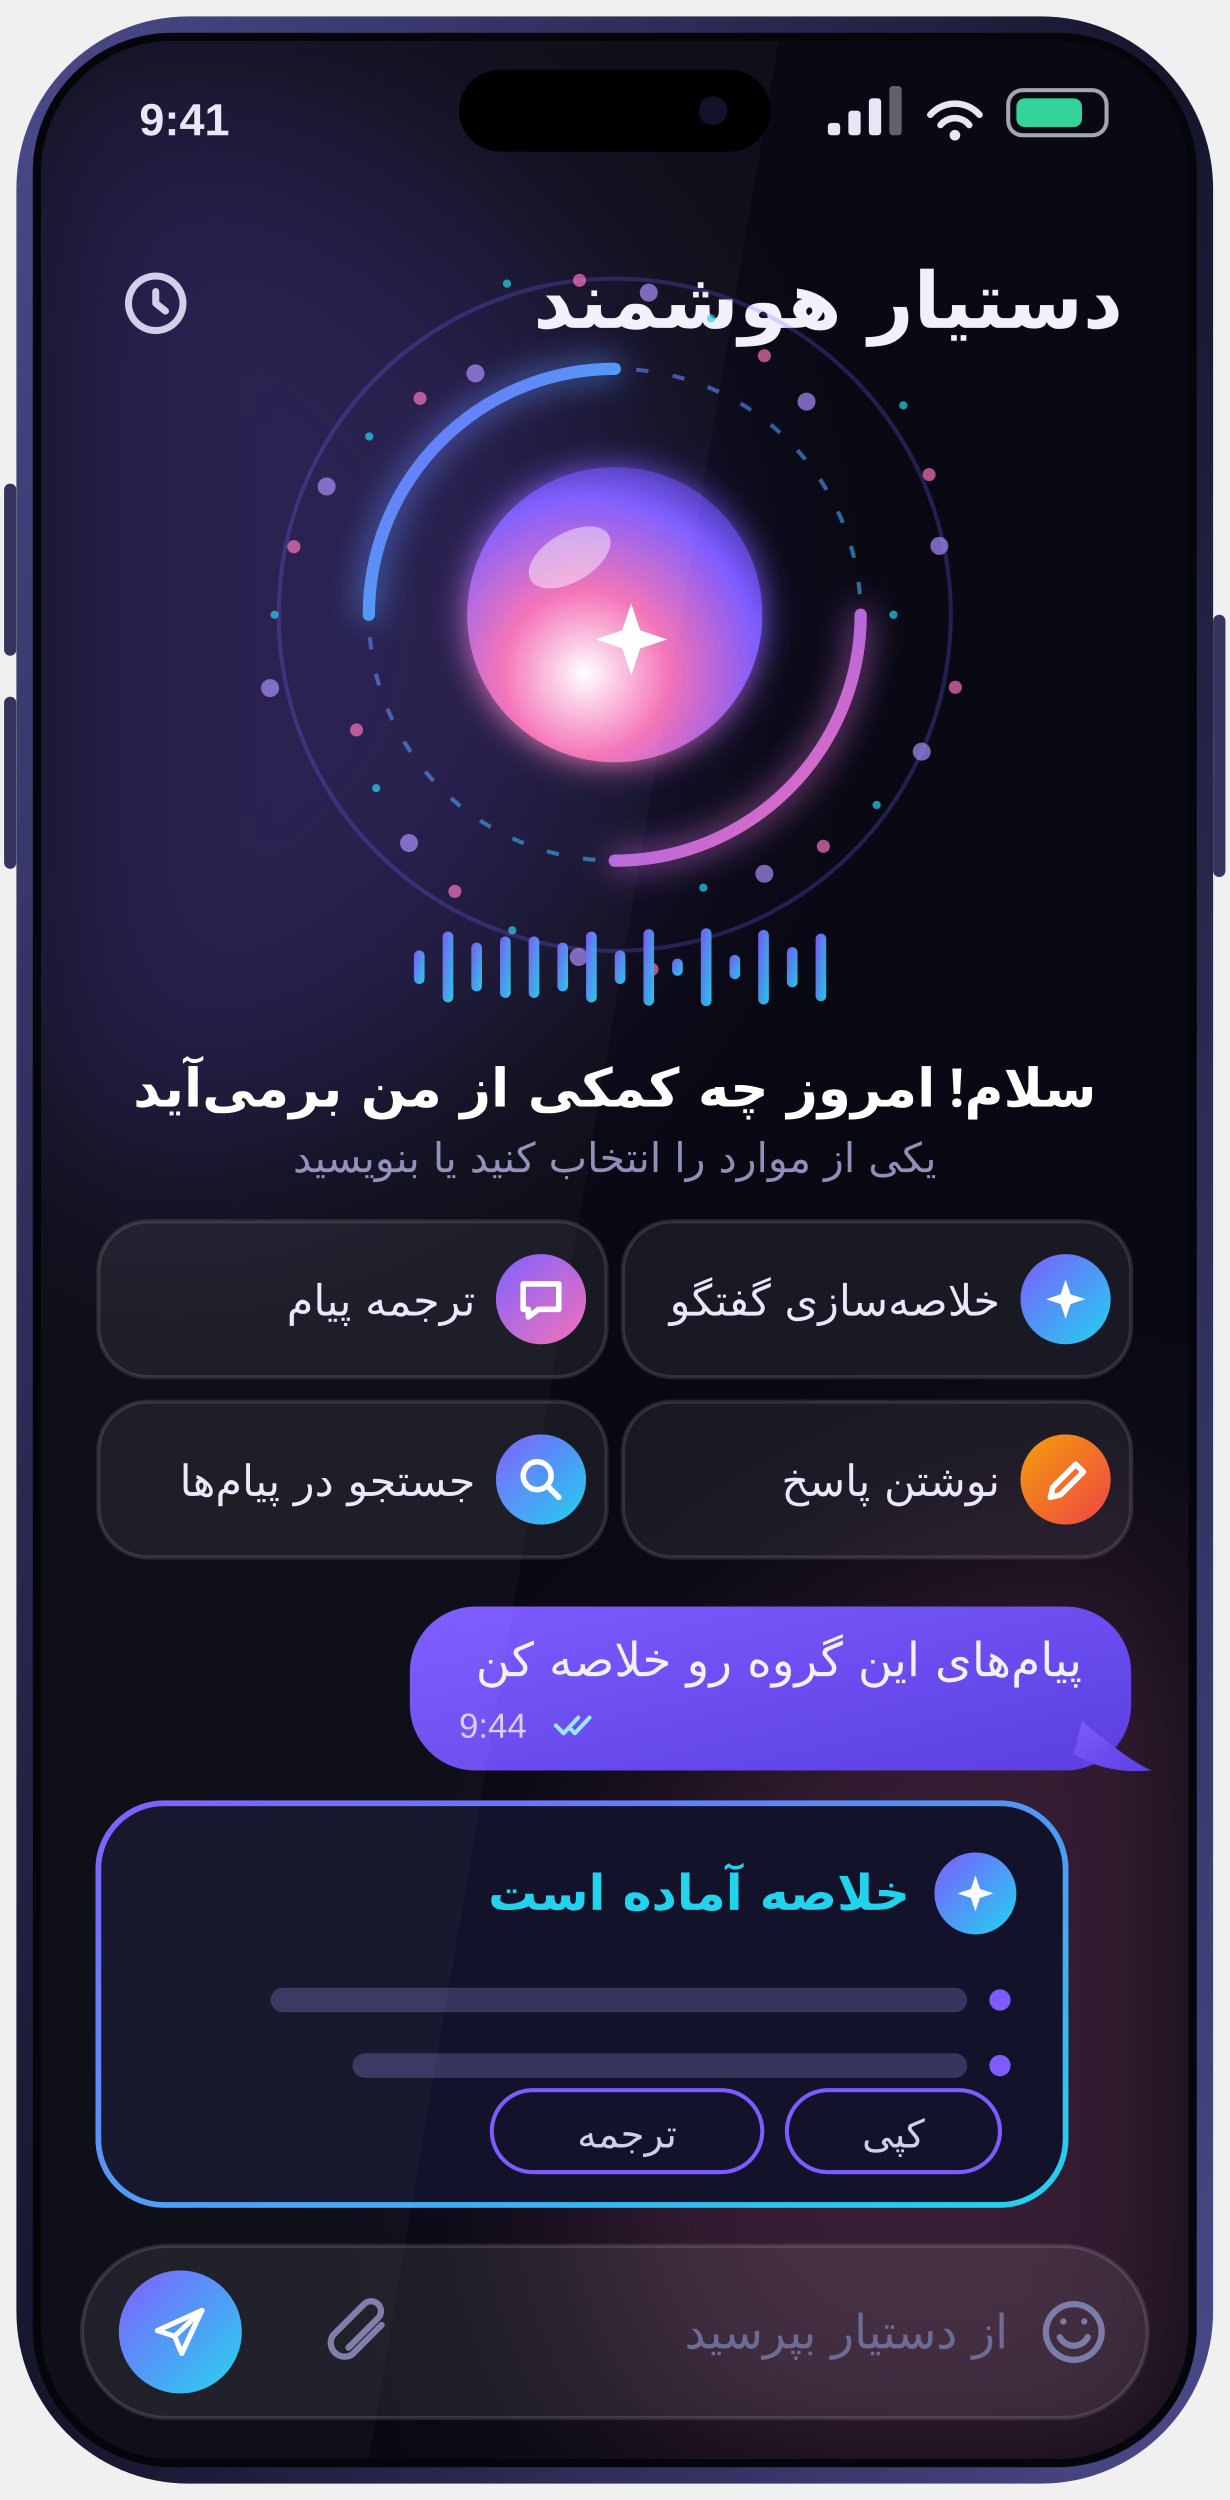
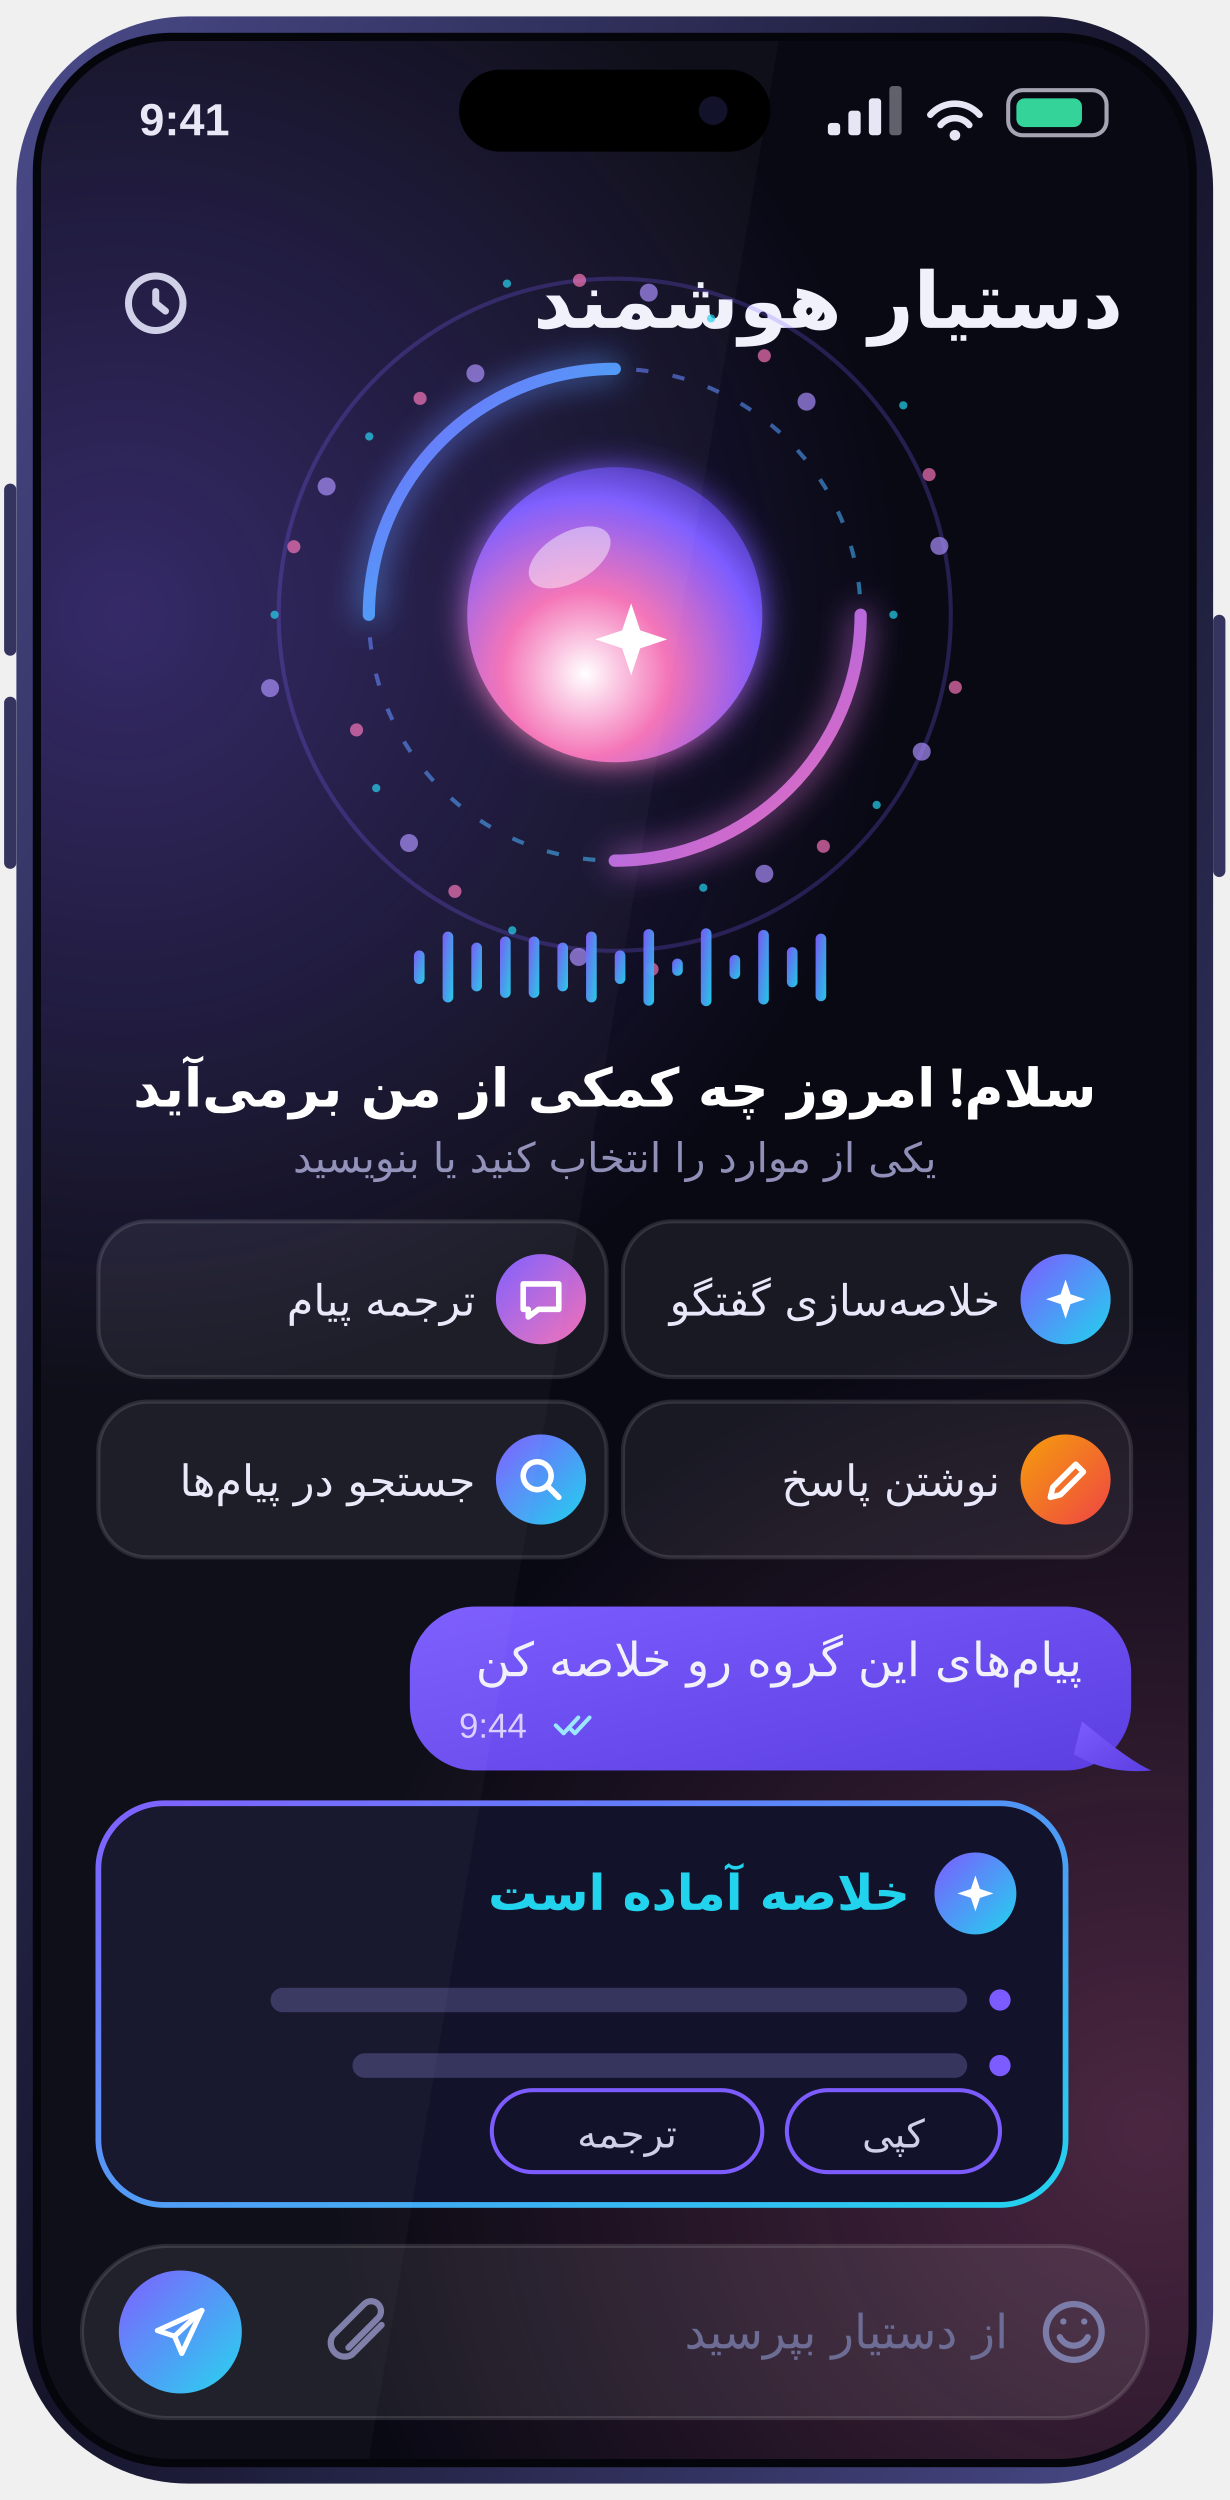
<svg xmlns="http://www.w3.org/2000/svg" viewBox="0 0 300 610" width="300" height="610" role="img">
  <defs>
    <linearGradient id="gp" x1="0" y1="0" x2="1" y2="1">
      <stop offset="0" stop-color="#7c5cff" />
      <stop offset="1" stop-color="#22d3ee" />
    </linearGradient>
    <linearGradient id="gk" x1="0" y1="0" x2="1" y2="1">
      <stop offset="0" stop-color="#7c5cff" />
      <stop offset="1" stop-color="#f472b6" />
    </linearGradient>
    <linearGradient id="gb" x1="0" y1="0" x2="1" y2="1">
      <stop offset="0" stop-color="#7c5cff" />
      <stop offset="1" stop-color="#5b3fe0" />
    </linearGradient>
    <linearGradient id="ga" x1="0" y1="0" x2="1" y2="1">
      <stop offset="0" stop-color="#f59e0b" />
      <stop offset="1" stop-color="#ef4444" />
    </linearGradient>
    <radialGradient id="go" cx=".4" cy=".7" r=".8">
      <stop offset="0" stop-color="#fff" />
      <stop offset=".35" stop-color="#f472b6" />
      <stop offset=".75" stop-color="#7c5cff" />
      <stop offset="1" stop-color="#3b2a99" />
    </radialGradient>
    <linearGradient id="fr" x1="0" y1="0" x2="1" y2="1">
      <stop offset="0" stop-color="#4a4a8a" />
      <stop offset=".5" stop-color="#14142a" />
      <stop offset="1" stop-color="#4a4a8a" />
    </linearGradient>
    <linearGradient id="sky" x1="0" y1="0" x2="0" y2="1">
      <stop offset="0" stop-color="#12063a" />
      <stop offset=".4" stop-color="#4b1d8f" />
      <stop offset=".72" stop-color="#e0489a" />
      <stop offset="1" stop-color="#f59e0b" />
    </linearGradient>
    <linearGradient id="wat" x1="0" y1="0" x2="0" y2="1">
      <stop offset="0" stop-color="#7c3aed" stop-opacity=".7" />
      <stop offset="1" stop-color="#0b0626" />
    </linearGradient>
    <filter id="bl" x="-60%" y="-60%" width="220%" height="220%">
      <feGaussianBlur stdDeviation="28" />
    </filter>
    <filter id="gl2" x="-60%" y="-60%" width="220%" height="220%">
      <feGaussianBlur stdDeviation="4" result="b" />
      <feMerge>
        <feMergeNode in="b" />
        <feMergeNode in="SourceGraphic" />
      </feMerge>
    </filter>
    <linearGradient id="av0" x1="0" y1="0" x2="1" y2="1">
      <stop offset="0" stop-color="#7c5cff" />
      <stop offset="1" stop-color="#22d3ee" />
    </linearGradient>
    <linearGradient id="av1" x1="0" y1="0" x2="1" y2="1">
      <stop offset="0" stop-color="#f472b6" />
      <stop offset="1" stop-color="#7c5cff" />
    </linearGradient>
    <linearGradient id="av2" x1="0" y1="0" x2="1" y2="1">
      <stop offset="0" stop-color="#22d3ee" />
      <stop offset="1" stop-color="#34d399" />
    </linearGradient>
    <linearGradient id="av3" x1="0" y1="0" x2="1" y2="1">
      <stop offset="0" stop-color="#f59e0b" />
      <stop offset="1" stop-color="#ef4444" />
    </linearGradient>
    <linearGradient id="av4" x1="0" y1="0" x2="1" y2="1">
      <stop offset="0" stop-color="#a78bfa" />
      <stop offset="1" stop-color="#f472b6" />
    </linearGradient>
    <linearGradient id="av5" x1="0" y1="0" x2="1" y2="1">
      <stop offset="0" stop-color="#34d399" />
      <stop offset="1" stop-color="#22d3ee" />
    </linearGradient>
+     <radialGradient id="gla">
+       <stop offset="0" stop-color="#7c5cff" stop-opacity=".34" />
+       <stop offset="1" stop-color="#7c5cff" stop-opacity="0" />
+     </radialGradient>
+     <radialGradient id="glb">
+       <stop offset="0" stop-color="#f472b6" stop-opacity=".28" />
+       <stop offset="1" stop-color="#f472b6" stop-opacity="0" />
+     </radialGradient>
    <clipPath id="scr">
      <rect x="10" y="10" width="280" height="590" rx="32" />
    </clipPath>
  </defs>
  <rect x="4" y="4" width="292" height="602" rx="42" fill="url(#fr)" />
  <rect x="1" y="118" width="3" height="42" rx="1.5" fill="#34345e" />
  <rect x="1" y="170" width="3" height="42" rx="1.5" fill="#34345e" />
  <rect x="296" y="150" width="3" height="64" rx="1.5" fill="#34345e" />
  <rect x="8" y="8" width="284" height="594" rx="34" fill="#05050c" />
  <g clip-path="url(#scr)">
    <rect x="10" y="10" width="280" height="590" fill="#090914" />
-     <circle cx="30" cy="150" r="130" fill="#7c5cff" opacity=".24" filter="url(#bl)" />
-     <circle cx="280" cy="520" r="140" fill="#f472b6" opacity=".2" filter="url(#bl)" />
+     <circle cx="30" cy="150" r="190" fill="url(#gla)" />
+     <circle cx="280" cy="520" r="200" fill="url(#glb)" />
    <text x="34" y="33" font-size="11" font-weight="700" fill="#e6e6f5" font-family="Arial">9:41</text>
    <rect x="202" y="30" width="3" height="3" rx=".8" fill="#e6e6f5" />
    <rect x="207" y="27" width="3" height="6" rx=".8" fill="#e6e6f5" />
    <rect x="212" y="24" width="3" height="9" rx=".8" fill="#e6e6f5" />
    <rect x="217" y="21" width="3" height="12" rx=".8" fill="#e6e6f5" opacity=".4" />
    <path d="M227 28a8 8 0 0 1 12 0M229.5 30.5a4.5 4.5 0 0 1 7 0" stroke="#e6e6f5" stroke-width="1.6" fill="none" stroke-linecap="round" />
    <circle cx="233" cy="33" r="1.3" fill="#e6e6f5" />
    <rect x="246" y="22" width="24" height="11" rx="3.5" fill="none" stroke="#e6e6f5" opacity=".7" />
    <rect x="248" y="24" width="16" height="7" rx="2" fill="#34d399" />
    <text x="274" y="80" font-size="19" fill="#f1f1fb" text-anchor="start" direction="rtl" font-weight="800" font-family="Tahoma,'Segoe UI',Vazirmatn,sans-serif" opacity="1">دستیار هوشمند</text>
    <g transform="translate(38 74) scale(0.95)" fill="none" stroke="#cfcfe8" stroke-width="1.8" stroke-linecap="round" stroke-linejoin="round">
      <circle r="7" />
      <path d="M0 -3v3l2.5 2" />
    </g>
    <g transform="translate(250 100) scale(0.0)" fill="#22d3ee">
      <path d="M0 -8L2 -2L8 0L2 2L0 8L-2 2L-8 0L-2 -2z" />
    </g>
    <circle cx="150" cy="150" r="82" fill="none" stroke="#7c5cff" stroke-opacity=".25" />
    <circle cx="150" cy="150" r="60" fill="none" stroke="url(#gp)" stroke-opacity=".6" stroke-dasharray="3 6" />
    <path d="M90 150 A60 60 0 0 1 150 90" stroke="url(#gp)" stroke-width="3" fill="none" stroke-linecap="round" filter="url(#gl2)" />
    <path d="M210 150 A60 60 0 0 1 150 210" stroke="url(#gk)" stroke-width="3" fill="none" stroke-linecap="round" filter="url(#gl2)" />
    <circle cx="218.0" cy="150.0" r="1.0" fill="#22d3ee" opacity=".7" />
    <circle cx="233.1" cy="167.7" r="1.6" fill="#f472b6" opacity=".7" />
    <circle cx="224.9" cy="183.4" r="2.2" fill="#a78bfa" opacity=".7" />
    <circle cx="213.9" cy="196.4" r="1.0" fill="#22d3ee" opacity=".7" />
    <circle cx="200.9" cy="206.5" r="1.6" fill="#f472b6" opacity=".7" />
    <circle cx="186.5" cy="213.2" r="2.2" fill="#a78bfa" opacity=".7" />
    <circle cx="171.6" cy="216.6" r="1.0" fill="#22d3ee" opacity=".7" />
    <circle cx="159.1" cy="236.5" r="1.6" fill="#f472b6" opacity=".7" />
    <circle cx="141.2" cy="233.5" r="2.2" fill="#a78bfa" opacity=".7" />
    <circle cx="125.0" cy="227.0" r="1.0" fill="#22d3ee" opacity=".7" />
    <circle cx="111.0" cy="217.5" r="1.6" fill="#f472b6" opacity=".7" />
    <circle cx="99.8" cy="205.7" r="2.2" fill="#a78bfa" opacity=".7" />
    <circle cx="91.8" cy="192.3" r="1.0" fill="#22d3ee" opacity=".7" />
    <circle cx="87.0" cy="178.1" r="1.6" fill="#f472b6" opacity=".7" />
    <circle cx="65.9" cy="167.9" r="2.2" fill="#a78bfa" opacity=".7" />
    <circle cx="67.0" cy="150.0" r="1.0" fill="#22d3ee" opacity=".7" />
    <circle cx="71.7" cy="133.4" r="1.6" fill="#f472b6" opacity=".7" />
    <circle cx="79.7" cy="118.7" r="2.2" fill="#a78bfa" opacity=".7" />
    <circle cx="90.1" cy="106.5" r="1.0" fill="#22d3ee" opacity=".7" />
    <circle cx="102.5" cy="97.2" r="1.6" fill="#f472b6" opacity=".7" />
    <circle cx="116.0" cy="91.1" r="2.2" fill="#a78bfa" opacity=".7" />
    <circle cx="123.7" cy="69.2" r="1.0" fill="#22d3ee" opacity=".7" />
    <circle cx="141.4" cy="68.4" r="1.6" fill="#f472b6" opacity=".7" />
    <circle cx="158.3" cy="71.4" r="2.2" fill="#a78bfa" opacity=".7" />
    <circle cx="173.5" cy="77.7" r="1.0" fill="#22d3ee" opacity=".7" />
    <circle cx="186.5" cy="86.8" r="1.6" fill="#f472b6" opacity=".7" />
    <circle cx="196.8" cy="98.0" r="2.2" fill="#a78bfa" opacity=".7" />
    <circle cx="220.4" cy="98.9" r="1.0" fill="#22d3ee" opacity=".7" />
    <circle cx="226.7" cy="115.8" r="1.6" fill="#f472b6" opacity=".7" />
    <circle cx="229.2" cy="133.2" r="2.2" fill="#a78bfa" opacity=".7" />
    <circle cx="150" cy="150" r="36" fill="url(#go)" filter="url(#gl2)" />
    <ellipse cx="139" cy="136" rx="11" ry="6" fill="#fff" opacity=".45" transform="rotate(-30 139 136)" />
    <g transform="translate(154 156) scale(1.1)" fill="#fff">
      <path d="M0 -8L2 -2L8 0L2 2L0 8L-2 2L-8 0L-2 -2z" />
    </g>
    <rect x="199" y="227.8" width="2.6" height="16.5" rx="1.3" fill="url(#gp)" opacity="0.95" />
    <rect x="192" y="231.1" width="2.6" height="9.8" rx="1.3" fill="url(#gp)" opacity="0.95" />
    <rect x="185" y="226.9" width="2.6" height="18.2" rx="1.3" fill="url(#gp)" opacity="0.95" />
    <rect x="178" y="233.0" width="2.6" height="5.9" rx="1.3" fill="url(#gp)" opacity="0.95" />
    <rect x="171" y="226.5" width="2.6" height="19.0" rx="1.3" fill="url(#gp)" opacity="0.95" />
    <rect x="164" y="233.9" width="2.6" height="4.2" rx="1.3" fill="url(#gp)" opacity="0.95" />
    <rect x="157" y="226.7" width="2.6" height="18.7" rx="1.3" fill="url(#gp)" opacity="0.95" />
    <rect x="150" y="231.9" width="2.6" height="8.2" rx="1.3" fill="url(#gp)" opacity="0.95" />
    <rect x="143" y="227.3" width="2.6" height="17.3" rx="1.3" fill="url(#gp)" opacity="0.95" />
    <rect x="136" y="230.0" width="2.6" height="11.9" rx="1.3" fill="url(#gp)" opacity="0.95" />
    <rect x="129" y="228.5" width="2.6" height="15.0" rx="1.3" fill="url(#gp)" opacity="0.95" />
    <rect x="122" y="228.5" width="2.6" height="15.0" rx="1.3" fill="url(#gp)" opacity="0.95" />
    <rect x="115" y="230.0" width="2.6" height="11.9" rx="1.3" fill="url(#gp)" opacity="0.95" />
    <rect x="108" y="227.3" width="2.6" height="17.3" rx="1.3" fill="url(#gp)" opacity="0.95" />
    <rect x="101" y="231.9" width="2.6" height="8.2" rx="1.3" fill="url(#gp)" opacity="0.95" />
    <text x="150" y="270" font-size="13" fill="#fff" text-anchor="middle" direction="rtl" font-weight="800" font-family="Tahoma,'Segoe UI',Vazirmatn,sans-serif" opacity="1">سلام! امروز چه کمکی از من برمی‌آید</text>
    <text x="150" y="286" font-size="10" fill="#8f8fb8" text-anchor="middle" direction="rtl" font-weight="400" font-family="Tahoma,'Segoe UI',Vazirmatn,sans-serif" opacity="1">یکی از موارد را انتخاب کنید یا بنویسید</text>
    <rect x="152" y="298" width="124" height="38" rx="12" fill="#fff" fill-opacity="0.07" stroke="#fff" stroke-opacity="0.12" />
    <circle cx="260" cy="317" r="11" fill="url(#gp)" />
    <g transform="translate(260 317) scale(0.6)" fill="#fff">
      <path d="M0 -8L2 -2L8 0L2 2L0 8L-2 2L-8 0L-2 -2z" />
    </g>
    <text x="244" y="321" font-size="10.5" fill="#e8e8fa" text-anchor="start" direction="rtl" font-weight="400" font-family="Tahoma,'Segoe UI',Vazirmatn,sans-serif" opacity="1">خلاصه‌سازی گفتگو</text>
    <rect x="24" y="298" width="124" height="38" rx="12" fill="#fff" fill-opacity="0.07" stroke="#fff" stroke-opacity="0.12" />
    <circle cx="132" cy="317" r="11" fill="url(#gk)" />
    <g transform="translate(132 317) scale(0.62)" fill="none" stroke="#fff" stroke-width="2.2" stroke-linecap="round" stroke-linejoin="round">
      <path d="M-7 -6h14v10h-8l-4 3v-3h-2z" />
    </g>
    <text x="116" y="321" font-size="10.5" fill="#e8e8fa" text-anchor="start" direction="rtl" font-weight="400" font-family="Tahoma,'Segoe UI',Vazirmatn,sans-serif" opacity="1">ترجمه پیام</text>
    <rect x="152" y="342" width="124" height="38" rx="12" fill="#fff" fill-opacity="0.07" stroke="#fff" stroke-opacity="0.12" />
    <circle cx="260" cy="361" r="11" fill="url(#ga)" />
    <g transform="translate(260 361) scale(0.62)" fill="none" stroke="#fff" stroke-width="2.2" stroke-linecap="round" stroke-linejoin="round">
      <path d="M-6 7l1-4L4 -6l3 3-9 9z" />
    </g>
    <text x="244" y="365" font-size="10.5" fill="#e8e8fa" text-anchor="start" direction="rtl" font-weight="400" font-family="Tahoma,'Segoe UI',Vazirmatn,sans-serif" opacity="1">نوشتن پاسخ</text>
    <rect x="24" y="342" width="124" height="38" rx="12" fill="#fff" fill-opacity="0.07" stroke="#fff" stroke-opacity="0.12" />
    <circle cx="132" cy="361" r="11" fill="url(#gp)" />
    <g transform="translate(132 361) scale(0.62)" fill="none" stroke="#fff" stroke-width="2.2" stroke-linecap="round" stroke-linejoin="round">
      <circle cx="-1.5" cy="-1.5" r="5.5" />
      <path d="M2.5 2.5L7 7" />
    </g>
    <text x="116" y="365" font-size="10.5" fill="#e8e8fa" text-anchor="start" direction="rtl" font-weight="400" font-family="Tahoma,'Segoe UI',Vazirmatn,sans-serif" opacity="1">جستجو در پیام‌ها</text>
    <rect x="100" y="392" width="176" height="40" rx="16" fill="url(#gb)" />
    <path d="M264 420 Q276 430 281 432 Q270 433 262 428z" fill="url(#gb)" />
    <text x="264" y="409" font-size="11.5" fill="#f1f1fb" text-anchor="start" direction="rtl" font-weight="400" font-family="Tahoma,'Segoe UI',Vazirmatn,sans-serif" opacity="1">پیام‌های این گروه رو خلاصه کن</text>
    <text x="112" y="424" font-size="8.5" fill="#d8d0ff" text-anchor="start" font-weight="400" font-family="Arial,sans-serif">9:44</text>
    <g transform="translate(140 421) scale(0.55)" fill="none" stroke="#9be7ff" stroke-width="1.8" stroke-linecap="round" stroke-linejoin="round">
      <path d="M-8 0L-4.5 3.5L2 -3.5M-2 1L0.5 3.5L7 -3.5" />
    </g>
    <rect x="24" y="440" width="236" height="98" rx="16" fill="#12122a" stroke="url(#gp)" stroke-width="1.4" />
    <circle cx="238" cy="462" r="10" fill="url(#gp)" />
    <g transform="translate(238 462) scale(0.55)" fill="#fff">
      <path d="M0 -8L2 -2L8 0L2 2L0 8L-2 2L-8 0L-2 -2z" />
    </g>
    <text x="222" y="466" font-size="12" fill="#22d3ee" text-anchor="start" direction="rtl" font-weight="700" font-family="Tahoma,'Segoe UI',Vazirmatn,sans-serif" opacity="1">خلاصه آماده است</text>
    <circle cx="244" cy="488" r="2.6" fill="#7c5cff" />
    <rect x="66" y="485" width="170" height="6" rx="3" fill="#35355e" />
    <circle cx="244" cy="504" r="2.6" fill="#7c5cff" />
    <rect x="86" y="501" width="150" height="6" rx="3" fill="#35355e" />
    <rect x="192" y="510" width="52" height="20" rx="10" fill="none" stroke="#7c5cff" />
    <text x="218.0" y="524" font-size="9.5" fill="#cfcfe8" text-anchor="middle" direction="rtl" font-weight="400" font-family="Tahoma,'Segoe UI',Vazirmatn,sans-serif" opacity="1">کپی</text>
    <rect x="120" y="510" width="66" height="20" rx="10" fill="none" stroke="#7c5cff" />
    <text x="153.0" y="524" font-size="9.5" fill="#cfcfe8" text-anchor="middle" direction="rtl" font-weight="400" font-family="Tahoma,'Segoe UI',Vazirmatn,sans-serif" opacity="1">ترجمه</text>
    <rect x="20" y="548" width="260" height="42" rx="21" fill="#fff" fill-opacity="0.08" stroke="#fff" stroke-opacity="0.12" />
    <g transform="translate(262 569) scale(0.85)" fill="none" stroke="#7c7ca8" stroke-width="1.8" stroke-linecap="round" stroke-linejoin="round">
      <circle r="8" />
      <path d="M-4 1.5a4.5 4.5 0 0 0 8 0M-3 -3h.01M3 -3h.01" />
    </g>
    <text x="246" y="573" font-size="11.5" fill="#6c6c95" text-anchor="start" direction="rtl" font-weight="400" font-family="Tahoma,'Segoe UI',Vazirmatn,sans-serif" opacity="1">از دستیار بپرسید</text>
    <g transform="translate(88 569) scale(0.85)" fill="none" stroke="#7c7ca8" stroke-width="1.8" stroke-linecap="round" stroke-linejoin="round">
      <path d="M6 -2L-2.5 6.5a4 4 0 0 1-5.5-5.5L1 -8a2.8 2.8 0 0 1 4 4L-3.5 4.5" />
    </g>
    <circle cx="44" cy="569" r="15" fill="url(#gp)" />
    <g transform="translate(44 569) scale(0.7)" fill="none" stroke="#fff" stroke-width="1.8" stroke-linecap="round" stroke-linejoin="round">
      <path d="M7.5 -7.5L-8 -0.5L-2 1.5L0.5 7.5z" />
      <path d="M-2 1.5L7.5 -7.5" />
    </g>
    <path d="M10 10H190L90 600H10z" fill="#fff" opacity=".025" />
  </g>
  <rect x="112" y="17" width="76" height="20" rx="10" fill="#000" />
  <circle cx="174" cy="27" r="3.5" fill="#12122a" />
</svg>
